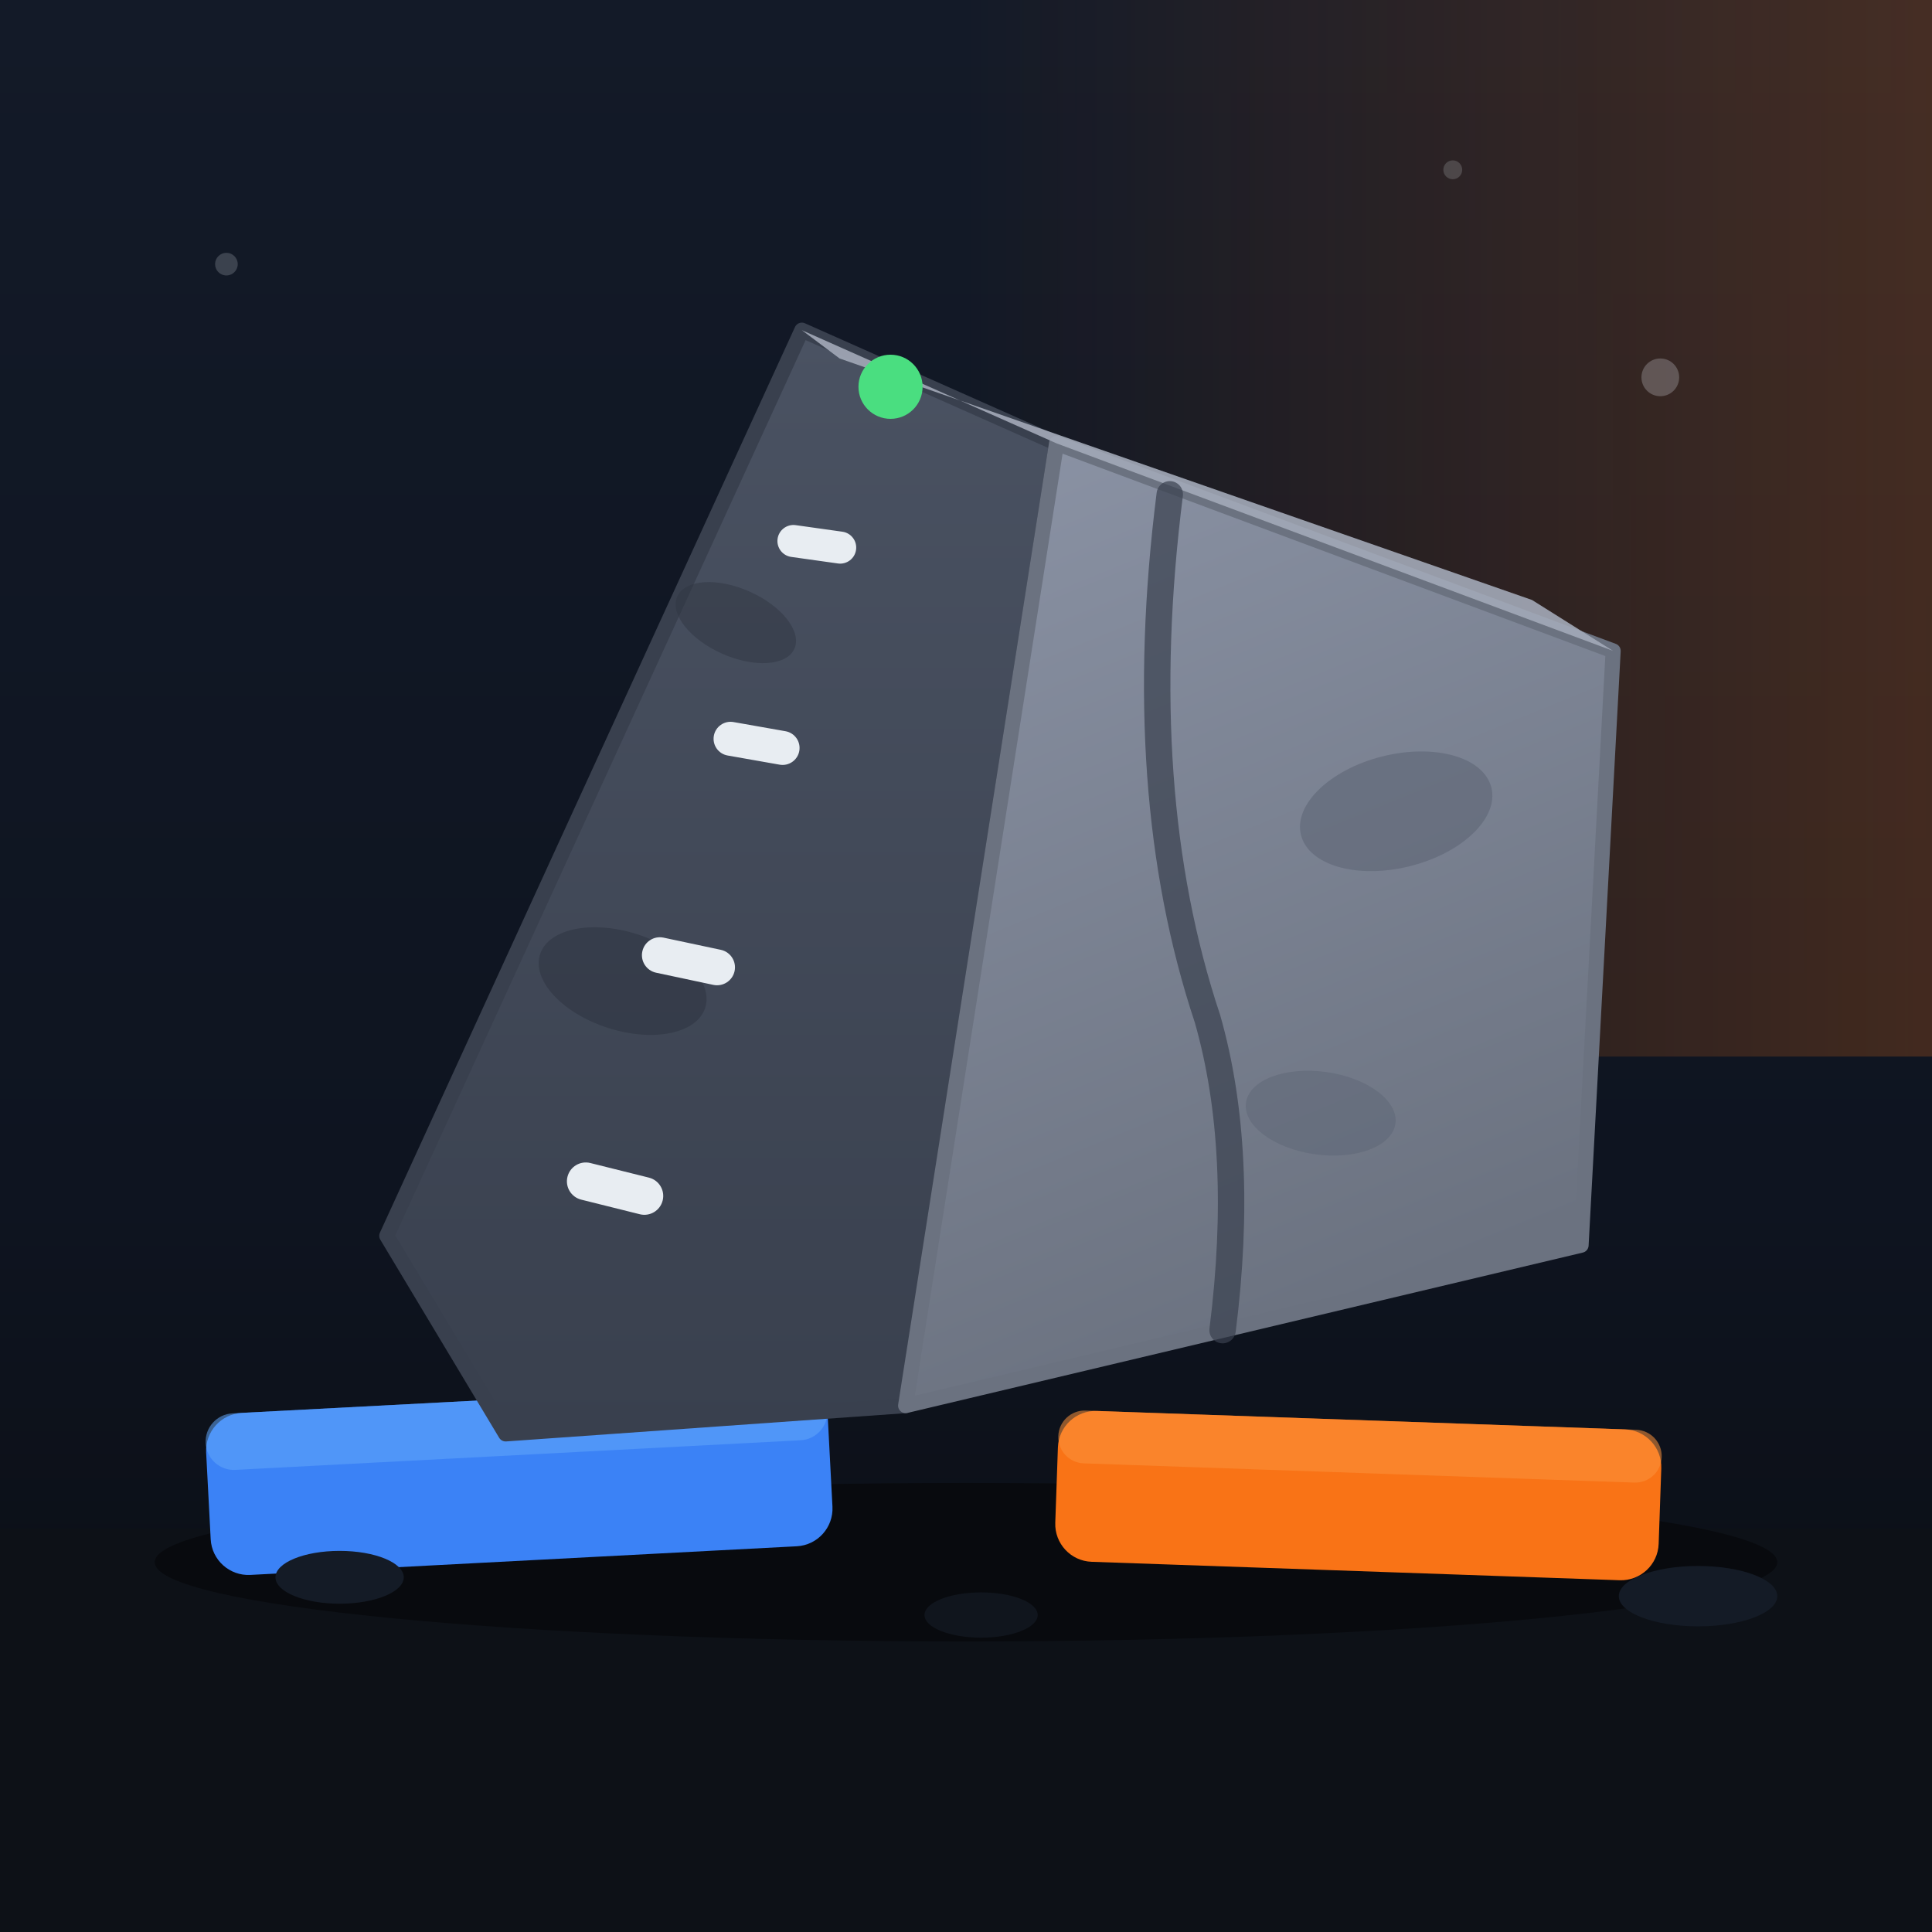
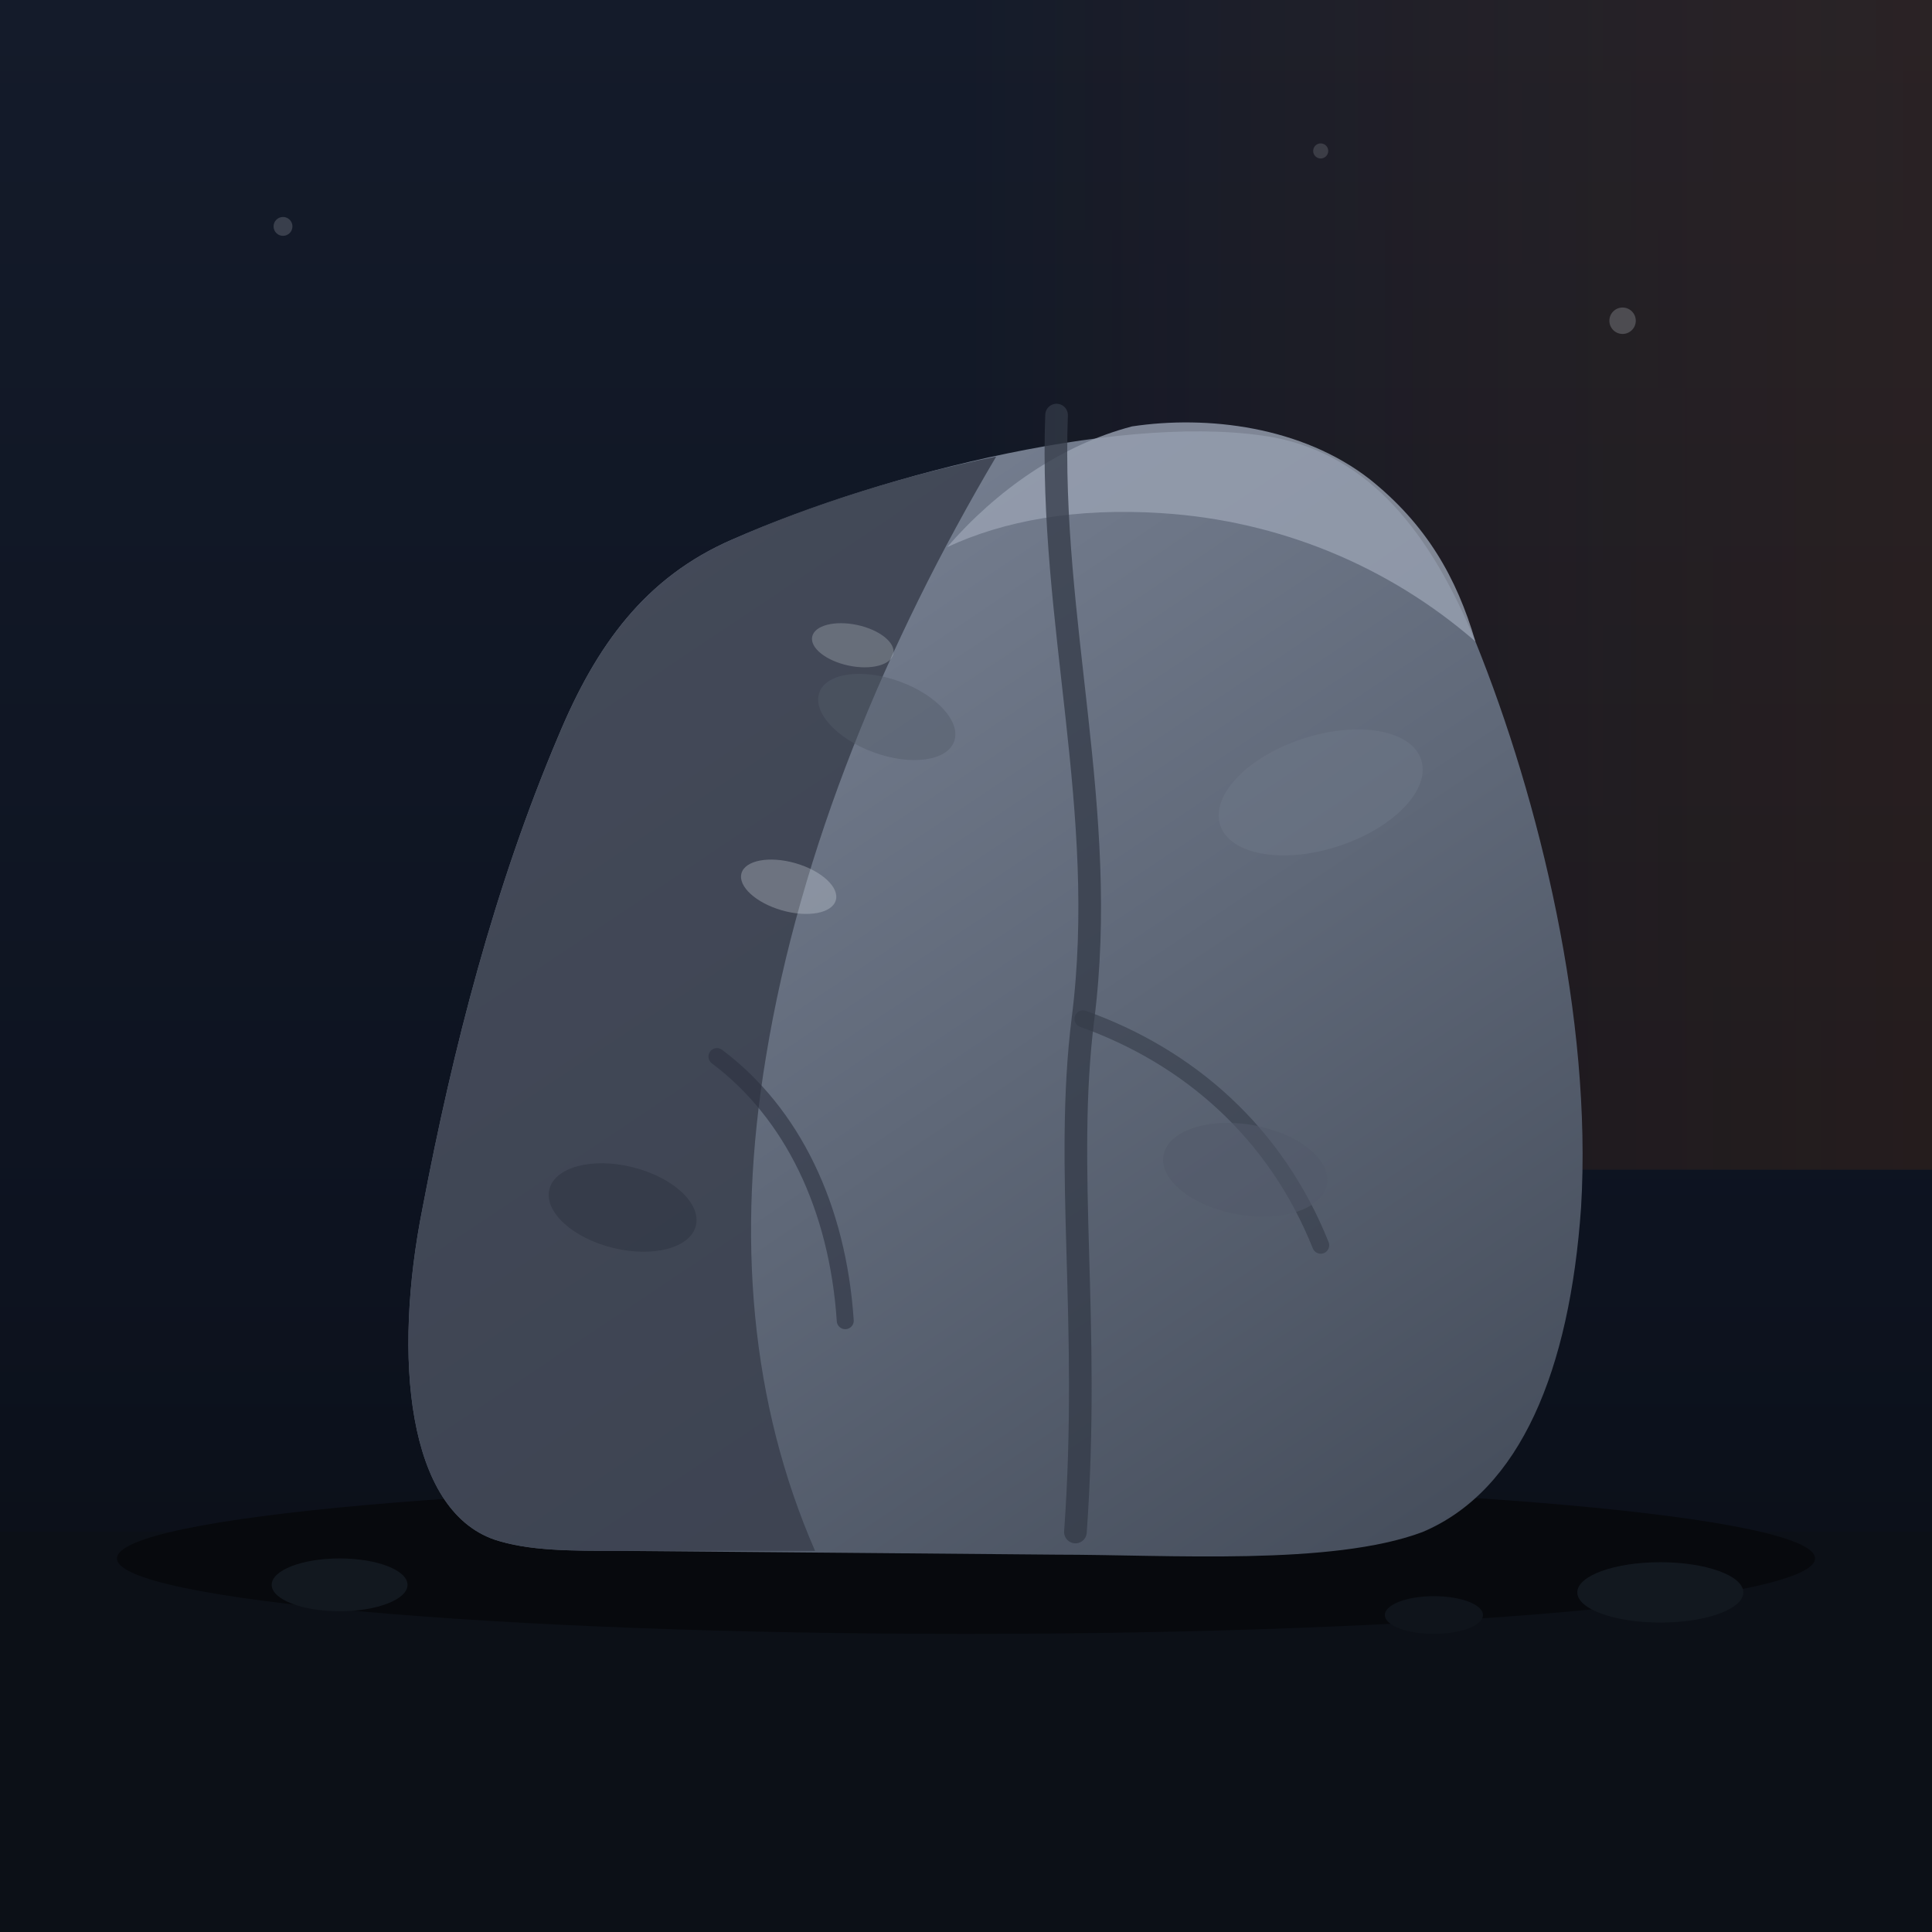
<svg xmlns="http://www.w3.org/2000/svg" width="1024" height="1024" viewBox="0 0 1024 1024">
  <defs>
    <linearGradient id="sky" x1="0" y1="0" x2="0" y2="1">
-       <stop offset="0" stop-color="#131a28" />
-       <stop offset="0.62" stop-color="#0e1420" />
+       <stop offset="0" stop-color="#141b2a" />
+       <stop offset="0.65" stop-color="#0d1320" />
      <stop offset="1" stop-color="#0a0c10" />
+     </linearGradient>
+     <linearGradient id="rock" x1="0.15" y1="0" x2="0.85" y2="1">
+       <stop offset="0" stop-color="#7d8698" />
+       <stop offset="0.55" stop-color="#5f6878" />
+       <stop offset="1" stop-color="#464e5c" />
    </linearGradient>
    <linearGradient id="glow" x1="0" y1="0" x2="1" y2="0">
      <stop offset="0" stop-color="#f97316" stop-opacity="0" />
-       <stop offset="1" stop-color="#f97316" stop-opacity="0.22" />
-     </linearGradient>
-     <linearGradient id="faceLit" x1="0" y1="0" x2="0.3" y2="1">
-       <stop offset="0" stop-color="#8b93a5" />
-       <stop offset="1" stop-color="#6b7280" />
-     </linearGradient>
-     <linearGradient id="faceShade" x1="0" y1="0" x2="0" y2="1">
-       <stop offset="0" stop-color="#4a5262" />
-       <stop offset="1" stop-color="#39404e" />
+       <stop offset="1" stop-color="#b45309" stop-opacity="0.14" />
    </linearGradient>
  </defs>
  <rect width="1024" height="1024" fill="url(#sky)" />
-   <rect x="512" y="0" width="512" height="560" fill="url(#glow)" />
-   <circle cx="880" cy="200" r="10" fill="#e2e8f0" opacity="0.25" />
-   <circle cx="120" cy="140" r="6" fill="#e2e8f0" opacity="0.2" />
-   <circle cx="770" cy="90" r="5" fill="#e2e8f0" opacity="0.18" />
-   <rect x="0" y="810" width="1024" height="214" fill="#0d1117" />
-   <ellipse cx="512" cy="828" rx="430" ry="42" fill="#080a0e" />
-   <g transform="rotate(-3 260 780)">
-     <rect x="110" y="742" width="330" height="86" rx="20" fill="#3b82f6" />
-     <rect x="110" y="742" width="330" height="30" rx="15" fill="#60a5fa" opacity="0.55" />
-   </g>
-   <g transform="rotate(2 700 790)">
-     <rect x="560" y="752" width="320" height="80" rx="20" fill="#f97316" />
-     <rect x="560" y="752" width="320" height="28" rx="14" fill="#fb923c" opacity="0.55" />
-   </g>
-   <polygon points="205,655 425,175 560,235 480,745 268,760" fill="url(#faceShade)" stroke="#39404e" stroke-width="8" stroke-linejoin="round" />
-   <polygon points="560,235 855,345 838,660 480,745" fill="url(#faceLit)" stroke="#6b7280" stroke-width="8" stroke-linejoin="round" />
-   <polygon points="425,175 560,235 855,345 812,318 445,190" fill="#a3aab8" opacity="0.9" />
-   <path d="M 620 262 Q 600 420 640 540 Q 660 610 648 705" fill="none" stroke="#39404e" stroke-width="14" stroke-linecap="round" opacity="0.7" />
-   <ellipse cx="740" cy="430" rx="52" ry="30" fill="#5b6373" opacity="0.55" transform="rotate(-14 740 430)" />
-   <ellipse cx="700" cy="590" rx="40" ry="22" fill="#5b6373" opacity="0.45" transform="rotate(8 700 590)" />
-   <ellipse cx="330" cy="520" rx="46" ry="26" fill="#2f3542" opacity="0.6" transform="rotate(18 330 520)" />
-   <ellipse cx="390" cy="330" rx="34" ry="18" fill="#2f3542" opacity="0.5" transform="rotate(24 390 330)" />
-   <g fill="#e8edf2">
-     <rect x="300" y="620" width="52" height="20" rx="10" transform="rotate(14 326 630)" />
-     <rect x="340" y="500" width="50" height="19" rx="9.5" transform="rotate(12 365 509)" />
-     <rect x="378" y="385" width="46" height="18" rx="9" transform="rotate(10 401 394)" />
-     <rect x="412" y="280" width="42" height="17" rx="8.5" transform="rotate(8 433 288)" />
-   </g>
-   <circle cx="472" cy="205" r="17" fill="#4ade80" />
-   <ellipse cx="180" cy="836" rx="34" ry="14" fill="#141b26" />
-   <ellipse cx="900" cy="846" rx="42" ry="16" fill="#141b26" />
-   <ellipse cx="520" cy="856" rx="30" ry="12" fill="#10151d" />
+   <rect x="512" y="0" width="512" height="620" fill="url(#glow)" />
+   <circle cx="860" cy="170" r="7" fill="#e2e8f0" opacity="0.22" />
+   <circle cx="150" cy="120" r="5" fill="#e2e8f0" opacity="0.18" />
+   <circle cx="700" cy="80" r="4" fill="#e2e8f0" opacity="0.15" />
+   <rect x="0" y="812" width="1024" height="212" fill="#0c1017" />
+   <ellipse cx="512" cy="826" rx="450" ry="40" fill="#07090d" />
+   <path d="M 262 816            C 216 800 208 720 224 640            C 240 556 262 470 296 390            C 316 342 342 306 388 286            C 470 250 600 218 676 232            C 726 242 758 282 782 340            C 816 424 844 540 838 640            C 832 726 806 790 754 812            C 706 830 620 824 560 824            L 330 822            C 302 822 280 822 262 816 Z" fill="url(#rock)" />
+   <path d="M 262 816            C 216 800 208 720 224 640            C 240 556 262 470 296 390            C 316 342 342 306 388 286            C 426 269 478 252 528 242            C 470 340 424 450 406 560            C 390 656 398 744 432 822            L 330 822            C 302 822 280 822 262 816 Z" fill="#39404e" opacity="0.85" />
+   <path d="M 600 226            C 640 220 690 226 726 254            C 756 278 772 306 782 340            C 736 300 678 276 616 272            C 570 269 532 276 502 290            C 528 260 562 236 600 226 Z" fill="#98a1b2" opacity="0.8" />
+   <path d="M 560 220 C 556 330 588 430 574 540 C 564 620 578 700 570 812" fill="none" stroke="#333a47" stroke-width="12" stroke-linecap="round" opacity="0.75" />
+   <path d="M 574 540 C 630 560 676 600 700 660" fill="none" stroke="#333a47" stroke-width="9" stroke-linecap="round" opacity="0.6" />
+   <path d="M 380 560 C 420 590 444 640 448 700" fill="none" stroke="#2b3140" stroke-width="9" stroke-linecap="round" opacity="0.6" />
+   <ellipse cx="700" cy="420" rx="56" ry="30" fill="#6e7787" opacity="0.5" transform="rotate(-18 700 420)" />
+   <ellipse cx="660" cy="620" rx="44" ry="24" fill="#525a69" opacity="0.55" transform="rotate(10 660 620)" />
+   <ellipse cx="470" cy="380" rx="38" ry="20" fill="#525a69" opacity="0.45" transform="rotate(20 470 380)" />
+   <ellipse cx="330" cy="640" rx="40" ry="22" fill="#2f3542" opacity="0.6" transform="rotate(14 330 640)" />
+   <ellipse cx="418" cy="470" rx="26" ry="13" fill="#dfe5ec" opacity="0.28" transform="rotate(16 418 470)" />
+   <ellipse cx="452" cy="342" rx="22" ry="11" fill="#dfe5ec" opacity="0.24" transform="rotate(12 452 342)" />
+   <ellipse cx="180" cy="840" rx="36" ry="14" fill="#12181f" />
+   <ellipse cx="880" cy="844" rx="44" ry="16" fill="#12181f" />
+   <ellipse cx="760" cy="856" rx="26" ry="10" fill="#0f141b" />
</svg>
